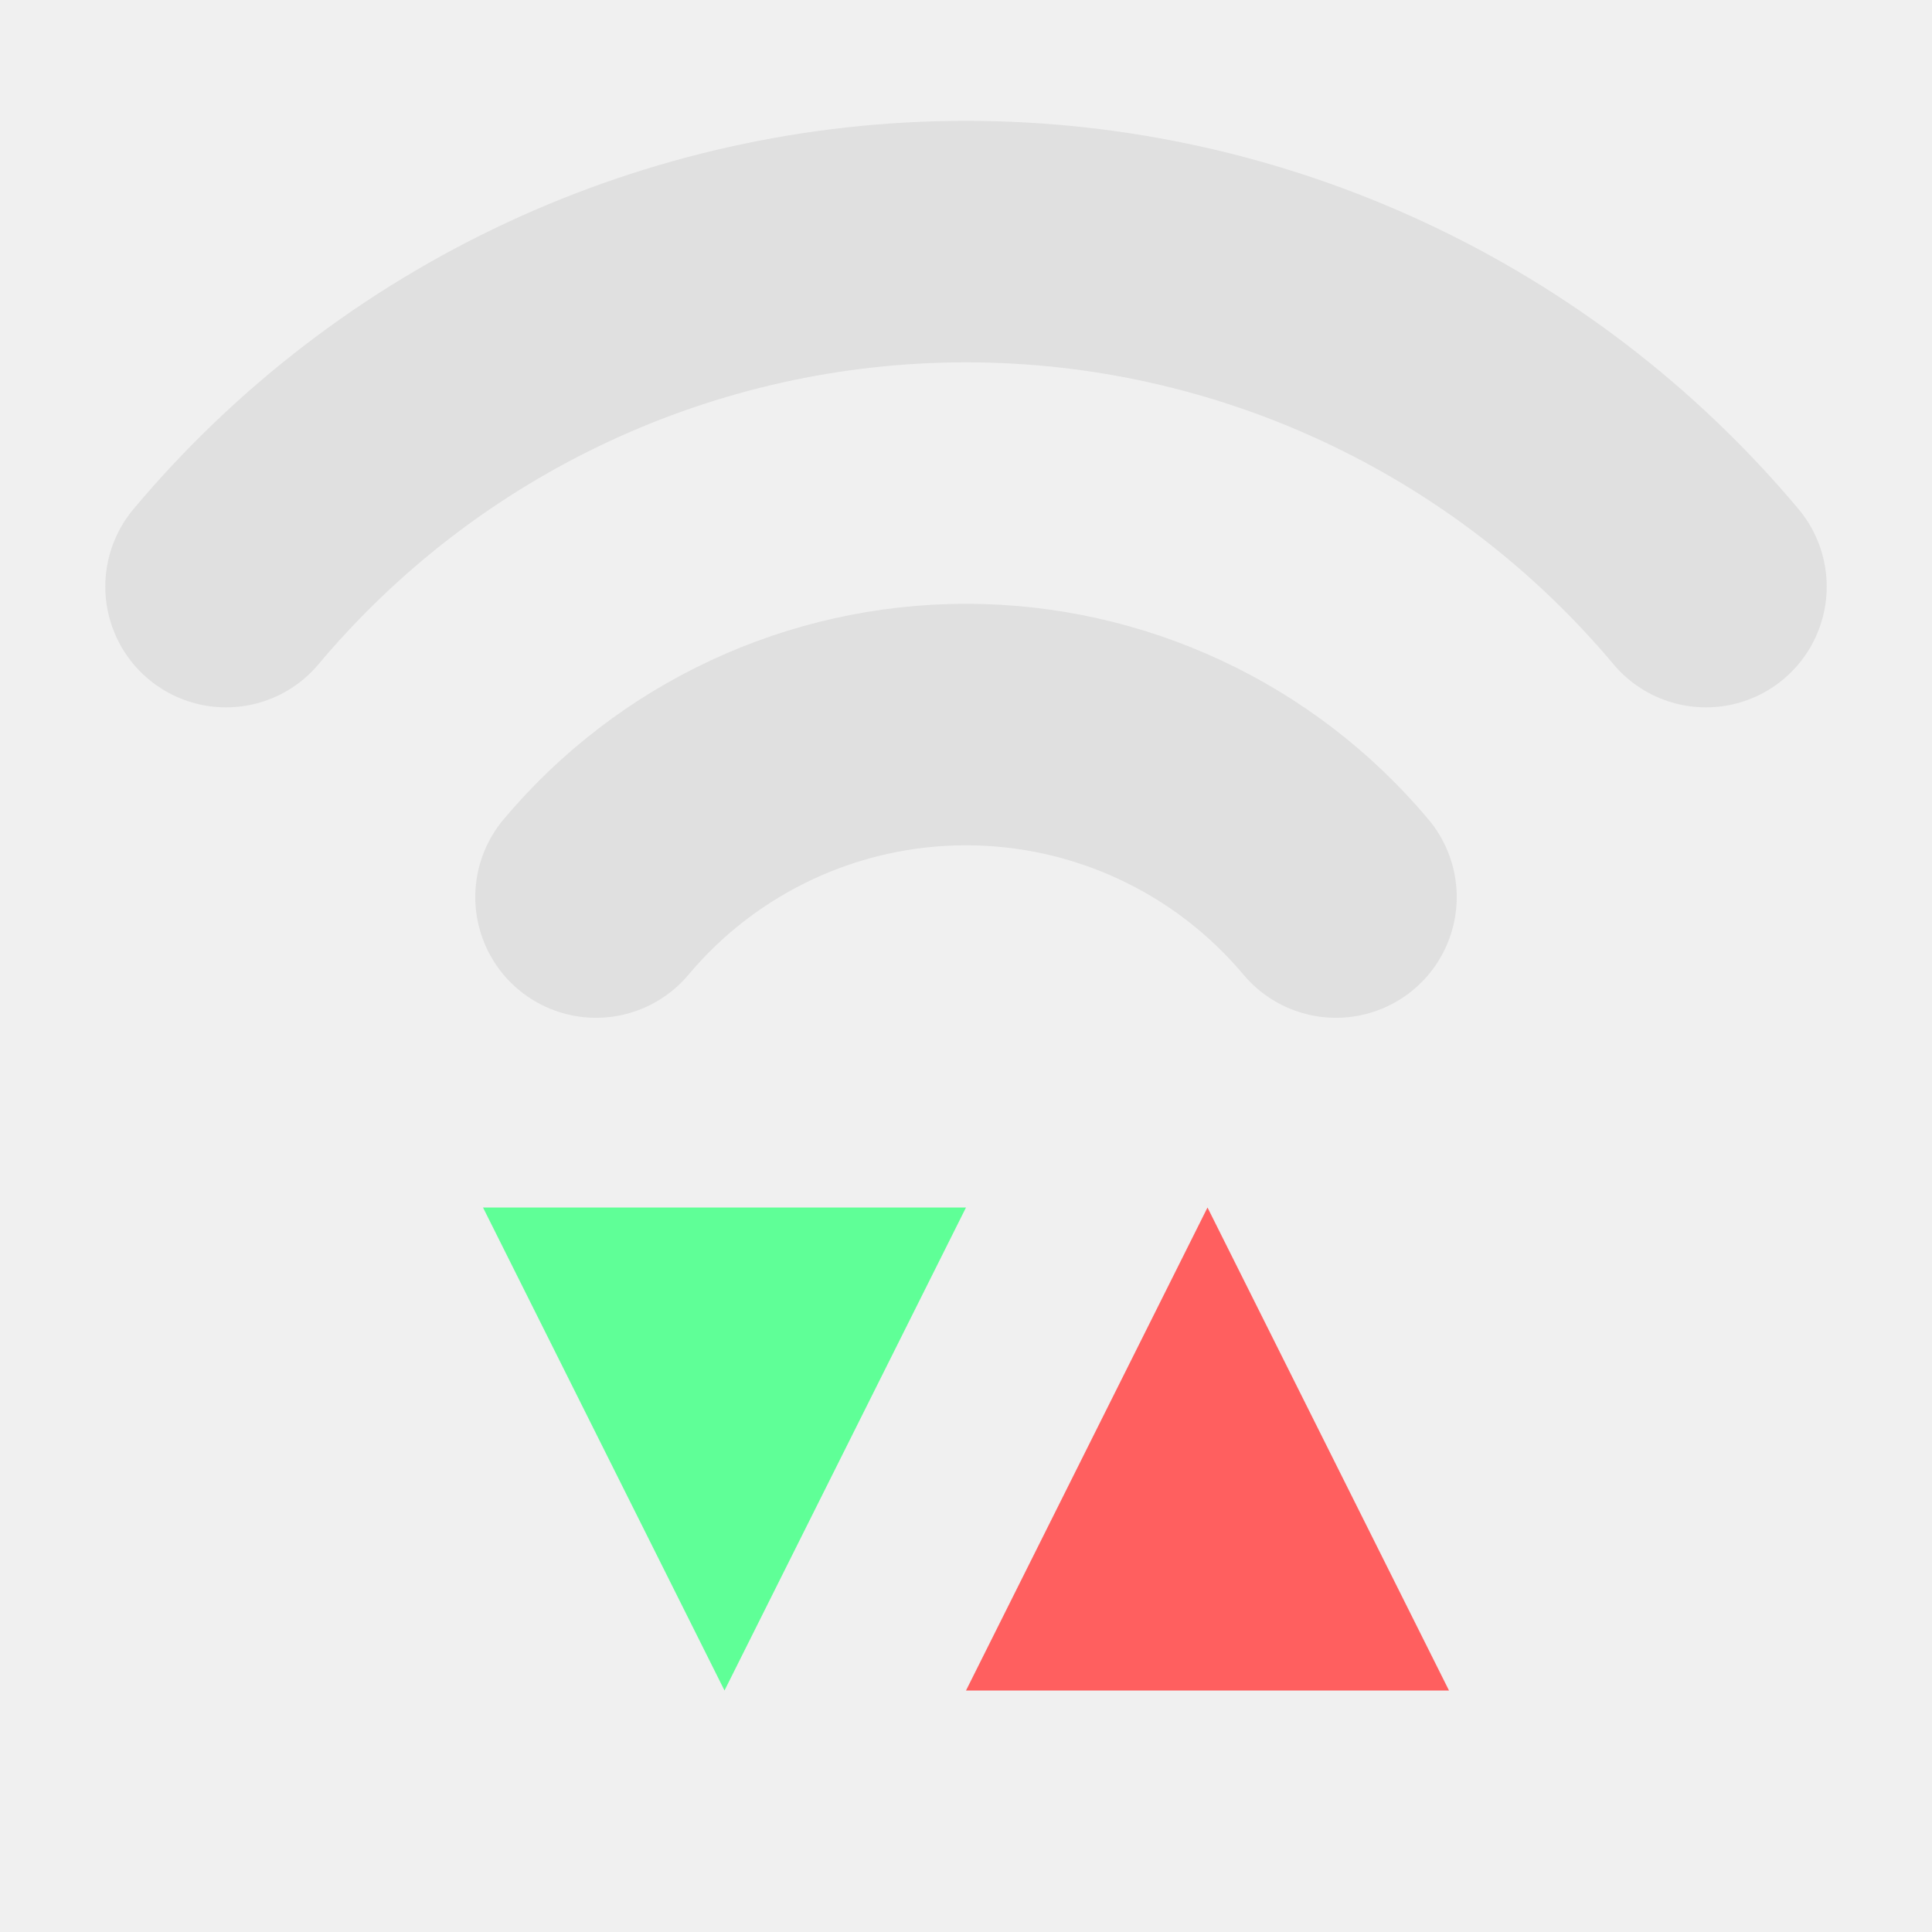
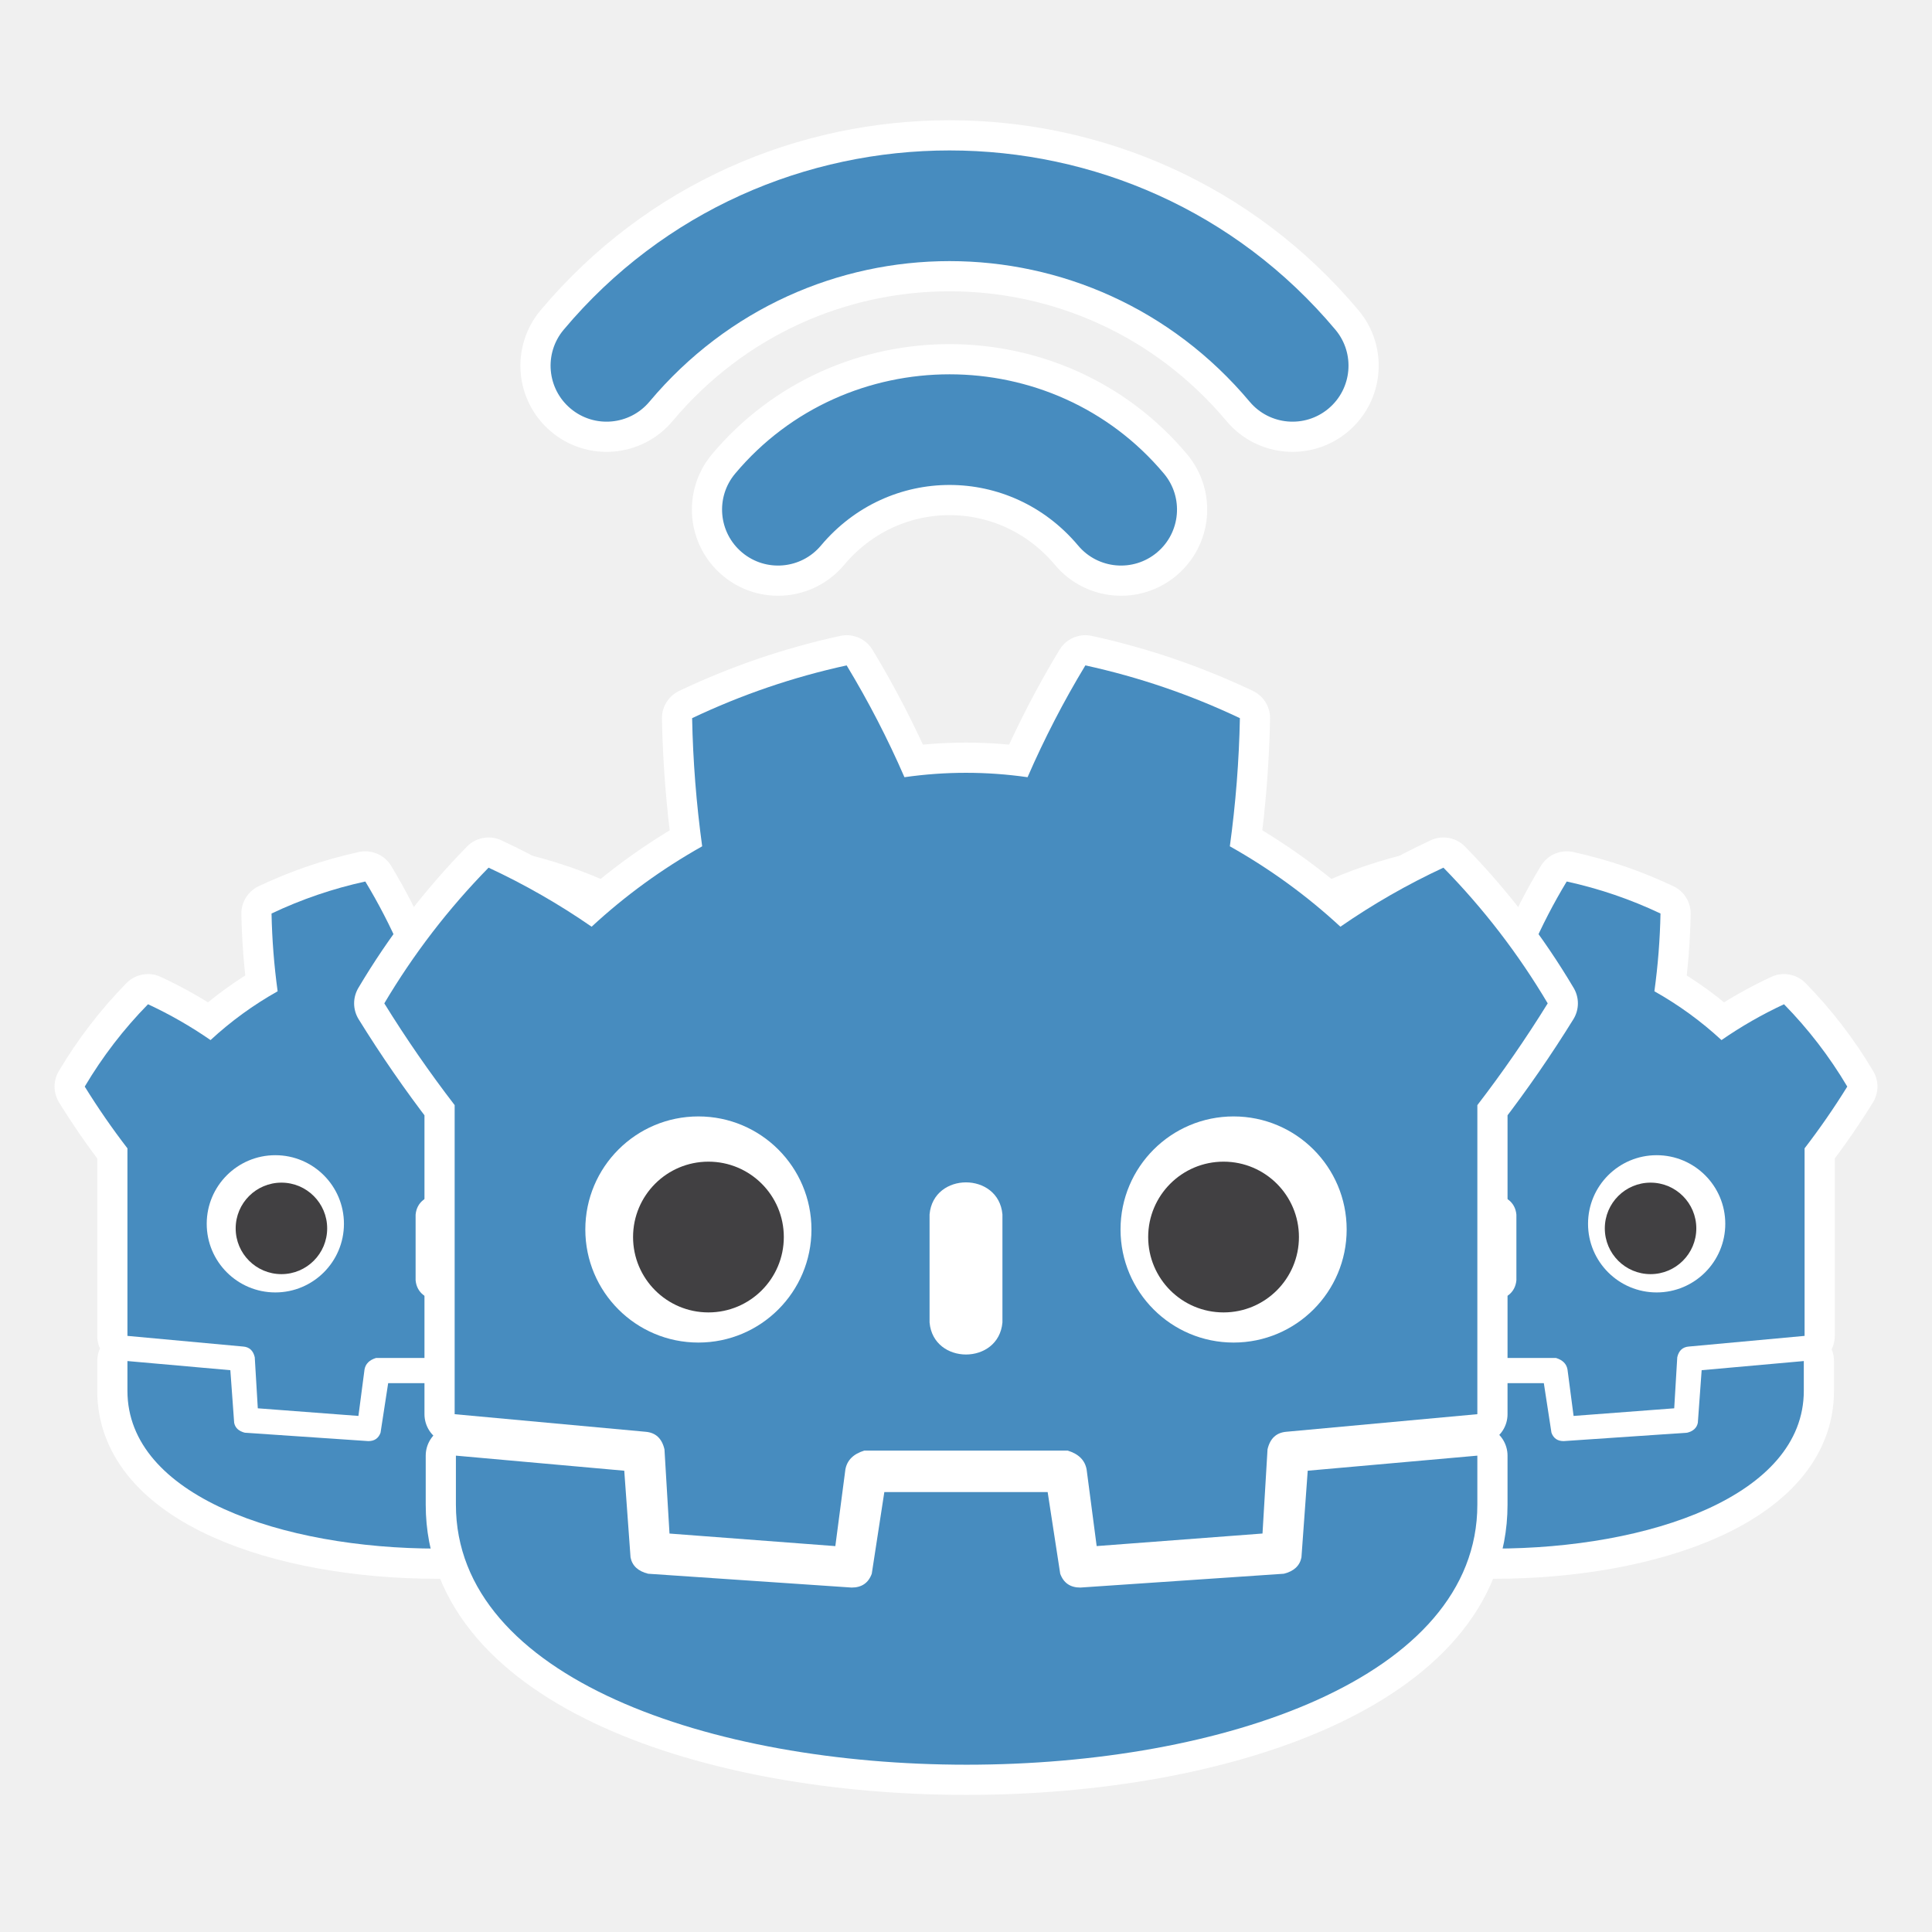
- <svg xmlns="http://www.w3.org/2000/svg" height="16" width="16">
-   <path d="m8 10-2 4-2-4Z" fill="#5fff97" />
-   <path d="m12 14-2-4-2 4Z" fill="#ff5f5f" />
-   <path d="M4.936 7.429a4 4 0 0 1 6.128 0M1.872 4.858a8 8 0 0 1 12.256 0" fill="none" stroke="#e0e0e0" stroke-width="2" stroke-linecap="round" />
+ <svg xmlns="http://www.w3.org/2000/svg" height="128" width="128" version="1.1" id="svg7">
+   <defs id="defs7" />
+   <path d="m 78.443,88.506 v 1.667 q 20.557,17.88 41.115,0 v -1.667 z" id="path1" style="fill:#ffffff;stroke-width:0.051" />
+   <path fill="#478cbf" d="m 78.443,88.506 7.677,0.707 q 0.606,0.051 0.758,0.707 l 0.202,3.384 6.667,0.505 0.404,-3.081 q 0.101,-0.556 0.758,-0.758 h 8.183 q 0.657,0.202 0.758,0.758 l 0.404,3.081 6.667,-0.505 0.202,-3.384 q 0.152,-0.657 0.758,-0.707 l 7.677,-0.707 V 76.08 q 1.515,-1.97 2.829,-4.091 -1.768,-2.98 -4.192,-5.455 -2.172,1.01 -4.142,2.374 -2.02,-1.869 -4.445,-3.233 0.354,-2.576 0.404,-5.152 -2.98,-1.414 -6.213,-2.121 -1.313,2.172 -2.323,4.495 -2.475,-0.354 -4.95,0 -1.01,-2.323 -2.323,-4.495 -3.233,0.707 -6.213,2.121 0.051,2.576 0.404,5.152 -2.424,1.364 -4.445,3.233 -1.97,-1.364 -4.142,-2.374 -2.424,2.475 -4.192,5.455 1.313,2.121 2.829,4.091 z m 0,1.667 v 1.97 c 0,13.941 41.064,13.941 41.064,0 v -1.97 l -6.768,0.606 -0.253,3.485 q -0.101,0.505 -0.707,0.657 l -8.183,0.556 q -0.606,0 -0.808,-0.556 l -0.505,-3.283 h -6.566 l -0.505,3.283 q -0.202,0.556 -0.808,0.556 l -8.183,-0.556 q -0.606,-0.152 -0.707,-0.657 l -0.253,-3.485 z" id="path2" style="fill-rule:nonzero;stroke-width:4;stroke:#ffffff;stroke-opacity:1;stroke-dasharray:none;stroke-linejoin:round;stroke-linecap:round;paint-order:stroke fill markers" />
+   <path d="m 97.535,84.819 c 0.152,1.717 2.778,1.717 2.93,0 v -4.344 c -0.152,-1.717 -2.778,-1.717 -2.93,0 z" id="path3" style="fill:#ffffff;stroke-width:0.051" />
+   <path id="circle3" style="fill:#ffffff;stroke-width:0.051" d="m 114.304,81.081 a 4.546,4.546 0 0 1 -4.546,4.546 4.546,4.546 0 0 1 -4.546,-4.546 4.546,4.546 0 0 1 4.546,-4.546 4.546,4.546 0 0 1 4.546,4.546 z" />
+   <path id="circle4" style="fill:#ffffff;stroke-width:0.051" d="m 92.787,81.081 a 4.546,4.546 0 0 1 -4.546,4.546 4.546,4.546 0 0 1 -4.546,-4.546 4.546,4.546 0 0 1 4.546,-4.546 4.546,4.546 0 0 1 4.546,4.546 z" />
+   <path id="circle5" style="fill:#414042;stroke-width:0.051" d="m 91.676,81.384 a 3.031,3.031 0 0 1 -3.031,3.031 3.031,3.031 0 0 1 -3.031,-3.031 3.031,3.031 0 0 1 3.031,-3.031 3.031,3.031 0 0 1 3.031,3.031 z" />
+   <path id="circle6" style="fill:#414042;stroke-width:0.051" d="m 112.385,81.384 a 3.031,3.031 0 0 1 -3.031,3.031 3.031,3.031 0 0 1 -3.031,-3.031 3.031,3.031 0 0 1 3.031,-3.031 3.031,3.031 0 0 1 3.031,3.031 z" />
+   <path d="m 8.443,88.506 v 1.667 q 20.557,17.88 41.115,0 v -1.667 z" id="path7" style="fill:#ffffff;stroke-width:0.051" />
+   <path fill="#478cbf" d="m 8.443,88.506 7.677,0.707 q 0.606,0.051 0.758,0.707 l 0.202,3.384 6.667,0.505 0.404,-3.081 q 0.101,-0.556 0.758,-0.758 h 8.183 q 0.657,0.202 0.758,0.758 l 0.404,3.081 6.667,-0.505 0.202,-3.384 q 0.152,-0.657 0.758,-0.707 l 7.677,-0.707 V 76.08 q 1.515,-1.97 2.829,-4.091 -1.768,-2.98 -4.192,-5.455 -2.172,1.01 -4.142,2.374 -2.02,-1.869 -4.445,-3.233 0.354,-2.576 0.404,-5.152 -2.98,-1.414 -6.213,-2.121 -1.313,2.172 -2.323,4.495 -2.475,-0.354 -4.95,0 -1.01,-2.323 -2.323,-4.495 -3.233,0.707 -6.213,2.121 0.051,2.576 0.404,5.152 -2.424,1.364 -4.445,3.233 Q 11.978,67.544 9.806,66.534 7.382,69.009 5.614,71.989 6.927,74.111 8.443,76.08 Z m 0,1.667 v 1.97 c 0,13.941 41.064,13.941 41.064,0 v -1.97 l -6.768,0.606 -0.253,3.485 q -0.101,0.505 -0.707,0.657 l -8.183,0.556 q -0.606,0 -0.808,-0.556 l -0.505,-3.283 h -6.566 l -0.505,3.283 q -0.202,0.556 -0.808,0.556 l -8.183,-0.556 q -0.606,-0.152 -0.707,-0.657 l -0.253,-3.485 z" id="path8" style="fill-rule:nonzero;stroke-width:4;stroke-dasharray:none;stroke:#ffffff;stroke-opacity:1;stroke-linejoin:round;stroke-linecap:round;paint-order:stroke fill markers" />
+   <path d="m 27.535,84.819 c 0.152,1.717 2.778,1.717 2.93,0 v -4.344 c -0.152,-1.717 -2.778,-1.717 -2.93,0 z" id="path9" style="fill:#ffffff;stroke-width:0.051" />
+   <path id="circle9" style="fill:#ffffff;stroke-width:0.051" d="m 44.304,81.081 a 4.546,4.546 0 0 1 -4.546,4.546 4.546,4.546 0 0 1 -4.546,-4.546 4.546,4.546 0 0 1 4.546,-4.546 4.546,4.546 0 0 1 4.546,4.546 z" />
+   <path id="circle10" style="fill:#ffffff;stroke-width:0.051" d="M 22.787,81.081 A 4.546,4.546 0 0 1 18.241,85.627 4.546,4.546 0 0 1 13.696,81.081 4.546,4.546 0 0 1 18.241,76.535 a 4.546,4.546 0 0 1 4.546,4.546 z" />
+   <path id="circle11" style="fill:#414042;stroke-width:0.051" d="m 21.676,81.384 a 3.031,3.031 0 0 1 -3.031,3.031 3.031,3.031 0 0 1 -3.031,-3.031 3.031,3.031 0 0 1 3.031,-3.031 3.031,3.031 0 0 1 3.031,3.031 z" />
+   <path id="circle12" style="fill:#414042;stroke-width:0.051" d="m 42.385,81.384 a 3.031,3.031 0 0 1 -3.031,3.031 3.031,3.031 0 0 1 -3.031,-3.031 3.031,3.031 0 0 1 3.031,-3.031 3.031,3.031 0 0 1 3.031,3.031 z" />
+   <path d="m 97.878,93.693 v 2.747 q -33.878,29.466 -67.756,0 v -2.747 z" id="path1-3" style="display:inline;fill:#ffffff;stroke:#ffffff;stroke-width:0;stroke-dasharray:none;stroke-opacity:1" />
+   <path fill="#478cbf" d="m 97.878,93.693 -12.652,1.165 q -0.999,0.083 -1.249,1.165 l -0.333,5.577 -10.987,0.832 -0.666,-5.078 Q 71.824,96.44 70.742,96.107 H 57.258 q -1.082,0.333 -1.249,1.249 l -0.666,5.078 -10.987,-0.832 -0.333,-5.577 Q 43.773,94.942 42.774,94.859 l -12.652,-1.165 v -20.477 q -2.497,-3.246 -4.661,-6.742 2.913,-4.911 6.909,-8.99 3.579,1.665 6.826,3.912 3.33,-3.08 7.325,-5.327 -0.583,-4.245 -0.666,-8.49 4.911,-2.331 10.238,-3.496 2.164,3.579 3.829,7.408 4.079,-0.583 8.157,0 1.665,-3.829 3.829,-7.408 5.327,1.165 10.238,3.496 -0.083,4.245 -0.666,8.49 3.995,2.247 7.325,5.327 3.246,-2.247 6.826,-3.912 3.995,4.079 6.909,8.99 -2.164,3.496 -4.661,6.742 z m 0,2.747 v 3.246 c 0,22.974 -67.673,22.974 -67.673,0 v -3.246 l 11.154,0.999 0.416,5.743 q 0.166,0.832 1.165,1.082 l 13.485,0.916 q 0.999,0 1.332,-0.916 l 0.832,-5.41 h 10.821 l 0.832,5.41 q 0.333,0.916 1.332,0.916 l 13.485,-0.916 q 0.999,-0.25 1.165,-1.082 l 0.416,-5.743 z" id="path2-8" style="display:inline;fill-rule:nonzero;stroke:#ffffff;stroke-width:4;stroke-linecap:round;stroke-linejoin:round;stroke-dasharray:none;stroke-opacity:1;paint-order:markers stroke fill" />
+   <path d="m 66.414,87.617 c -0.25,2.83 -4.578,2.83 -4.828,0 v -7.159 c 0.25,-2.83 4.578,-2.83 4.828,0 z" id="path3-6" style="fill:#ffffff;stroke:#ffffff;stroke-width:0;stroke-dasharray:none;stroke-opacity:1" />
+   <path id="circle3-1" style="fill:#ffffff;stroke:#ffffff;stroke-width:0" d="m 38.779,81.457 a 7.491,7.491 0 0 0 7.491,7.491 7.491,7.491 0 0 0 7.491,-7.491 7.491,7.491 0 0 0 -7.491,-7.491 7.491,7.491 0 0 0 -7.491,7.491 z" />
+   <path id="circle4-7" style="fill:#ffffff;stroke:#ffffff;stroke-width:0" d="m 74.238,81.457 a 7.491,7.491 0 0 0 7.491,7.491 7.491,7.491 0 0 0 7.491,-7.491 7.491,7.491 0 0 0 -7.491,-7.491 7.491,7.491 0 0 0 -7.491,7.491 z" />
+   <path id="circle5-9" style="fill:#414042;stroke:#ffffff;stroke-width:0" d="m 76.07,81.957 a 4.994,4.994 0 0 0 4.994,4.994 4.994,4.994 0 0 0 4.994,-4.994 4.994,4.994 0 0 0 -4.994,-4.994 4.994,4.994 0 0 0 -4.994,4.994 z" />
+   <path id="circle6-2" style="fill:#414042;stroke:#ffffff;stroke-width:0" d="m 41.942,81.957 a 4.994,4.994 0 0 0 4.994,4.994 4.994,4.994 0 0 0 4.994,-4.994 4.994,4.994 0 0 0 -4.994,-4.994 4.994,4.994 0 0 0 -4.994,4.994 z" />
+   <path style="color:#000000;fill:#478cbf;stroke-linecap:round;stroke-linejoin:round;paint-order:stroke fill markers;stroke:#ffffff;stroke-opacity:1;stroke-width:4;stroke-dasharray:none" d="m 62.91,9.967 c -9.459,0 -18.92,3.959 -25.564,11.877 a 3.708,3.708 0 0 0 0.457,5.225 3.708,3.708 0 0 0 5.225,-0.457 c 10.42,-12.417 29.343,-12.417 39.764,0 a 3.708,3.708 0 0 0 5.225,0.457 3.708,3.708 0 0 0 0.457,-5.225 C 81.828,13.926 72.369,9.967 62.91,9.967 Z m 0,14.832 c -5.26,0 -10.522,2.192 -14.203,6.578 a 3.708,3.708 0 0 0 0.457,5.225 3.708,3.708 0 0 0 5.225,-0.457 c 4.493,-5.354 12.548,-5.354 17.041,0 a 3.708,3.708 0 0 0 5.225,0.457 3.708,3.708 0 0 0 0.457,-5.225 c -3.681,-4.386 -8.941,-6.578 -14.201,-6.578 z" id="path3-1" />
</svg>
